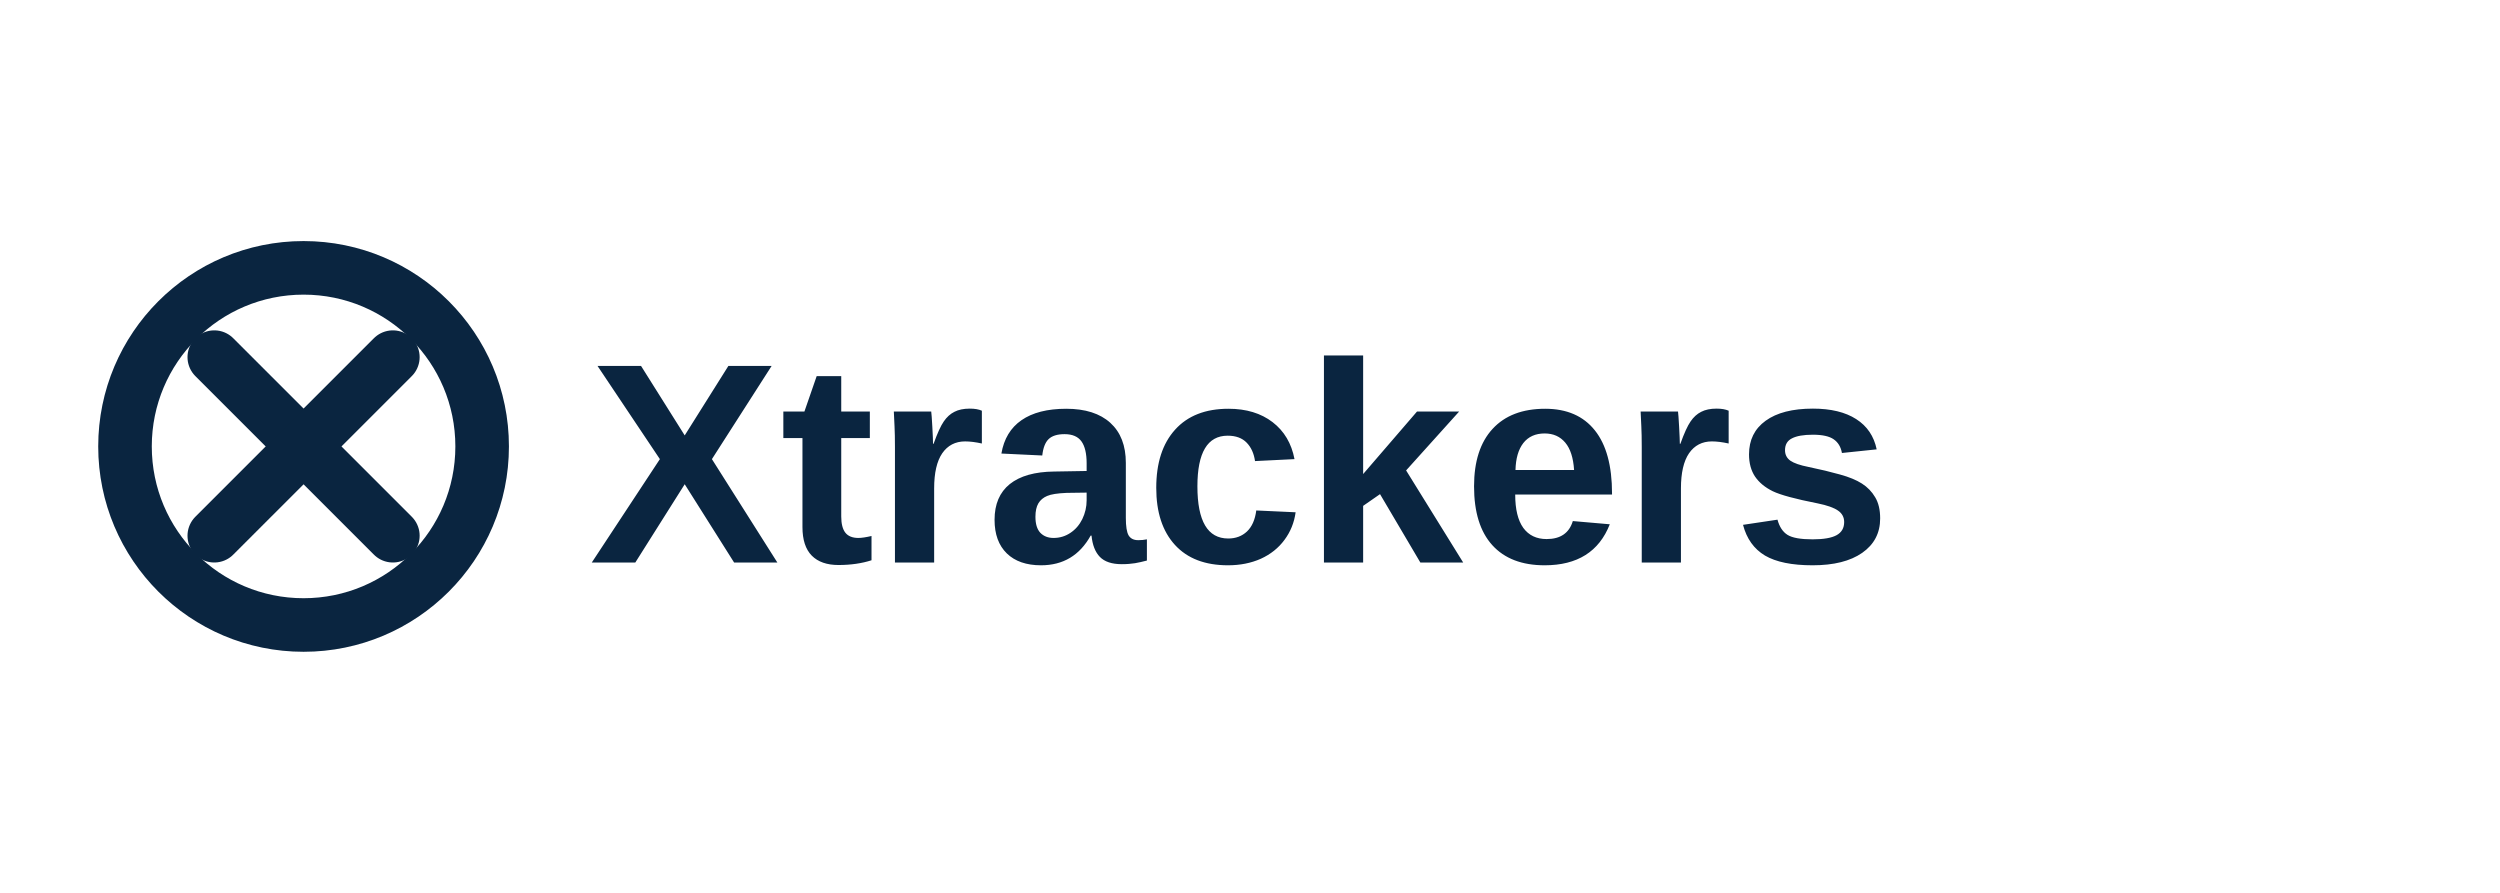
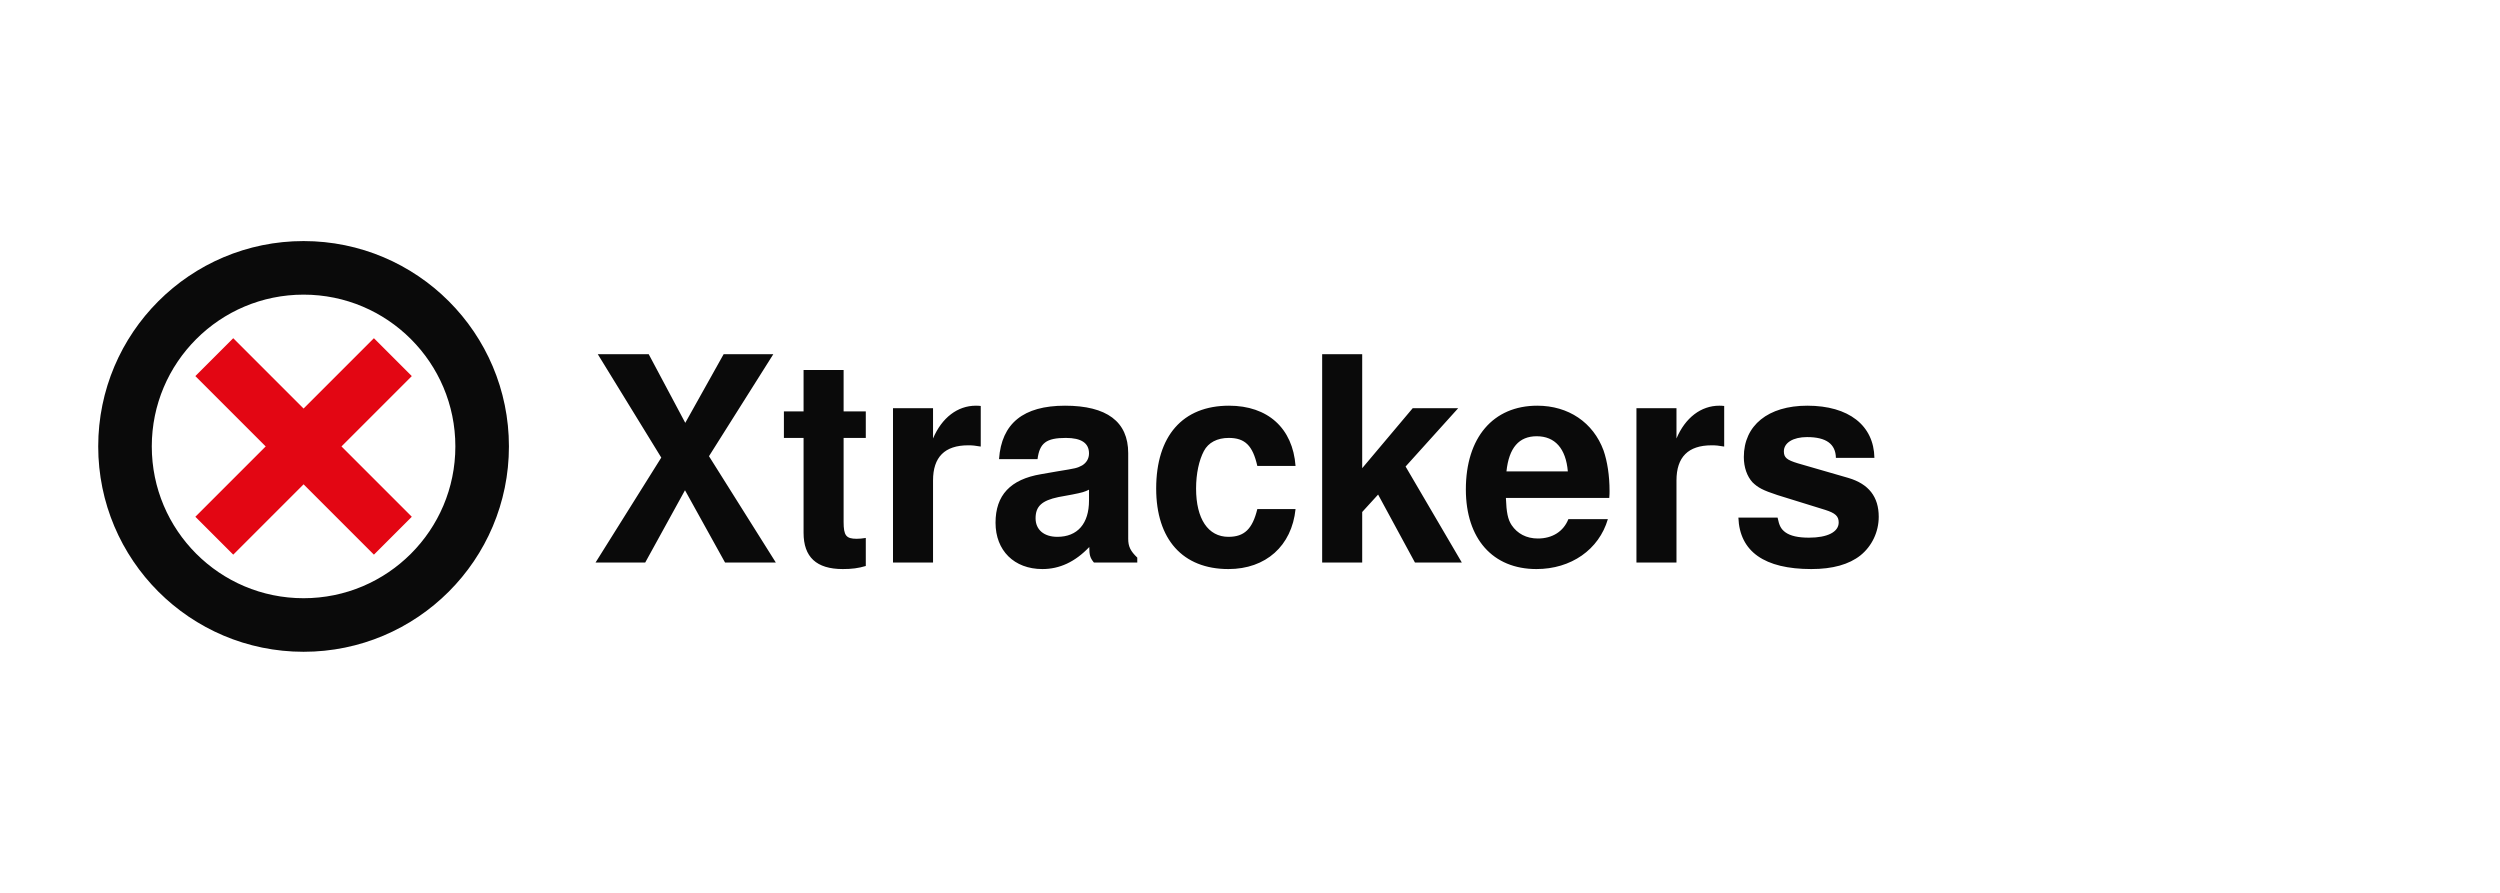
<svg xmlns="http://www.w3.org/2000/svg" viewBox="0 0 280 100" role="img" aria-label="Xtrackers">
-   <circle cx="34" cy="50" r="20" fill="none" stroke="#0a2540" stroke-width="6" />
-   <line x1="24" y1="40" x2="44" y2="60" stroke="#0a2540" stroke-width="6" stroke-linecap="round" />
-   <line x1="44" y1="40" x2="24" y2="60" stroke="#0a2540" stroke-width="6" stroke-linecap="round" />
-   <text x="66" y="63" font-family="Arial, Helvetica, sans-serif" font-size="32" font-weight="700" fill="#0a2540">Xtrackers</text>
+   <circle cx="34" cy="50" r="20" fill="none" stroke="#0A0A0A" stroke-width="6" />
+   <line x1="24" y1="40" x2="44" y2="60" stroke="#E30613" stroke-width="6" stroke-linecap="butt" />
+   <line x1="44" y1="40" x2="24" y2="60" stroke="#E30613" stroke-width="6" stroke-linecap="butt" />
+   <text x="66" y="63" font-family="Inter Tight, Helvetica Neue, Helvetica, Arial, sans-serif" font-size="32" font-weight="700" fill="#0A0A0A">Xtrackers</text>
</svg>
